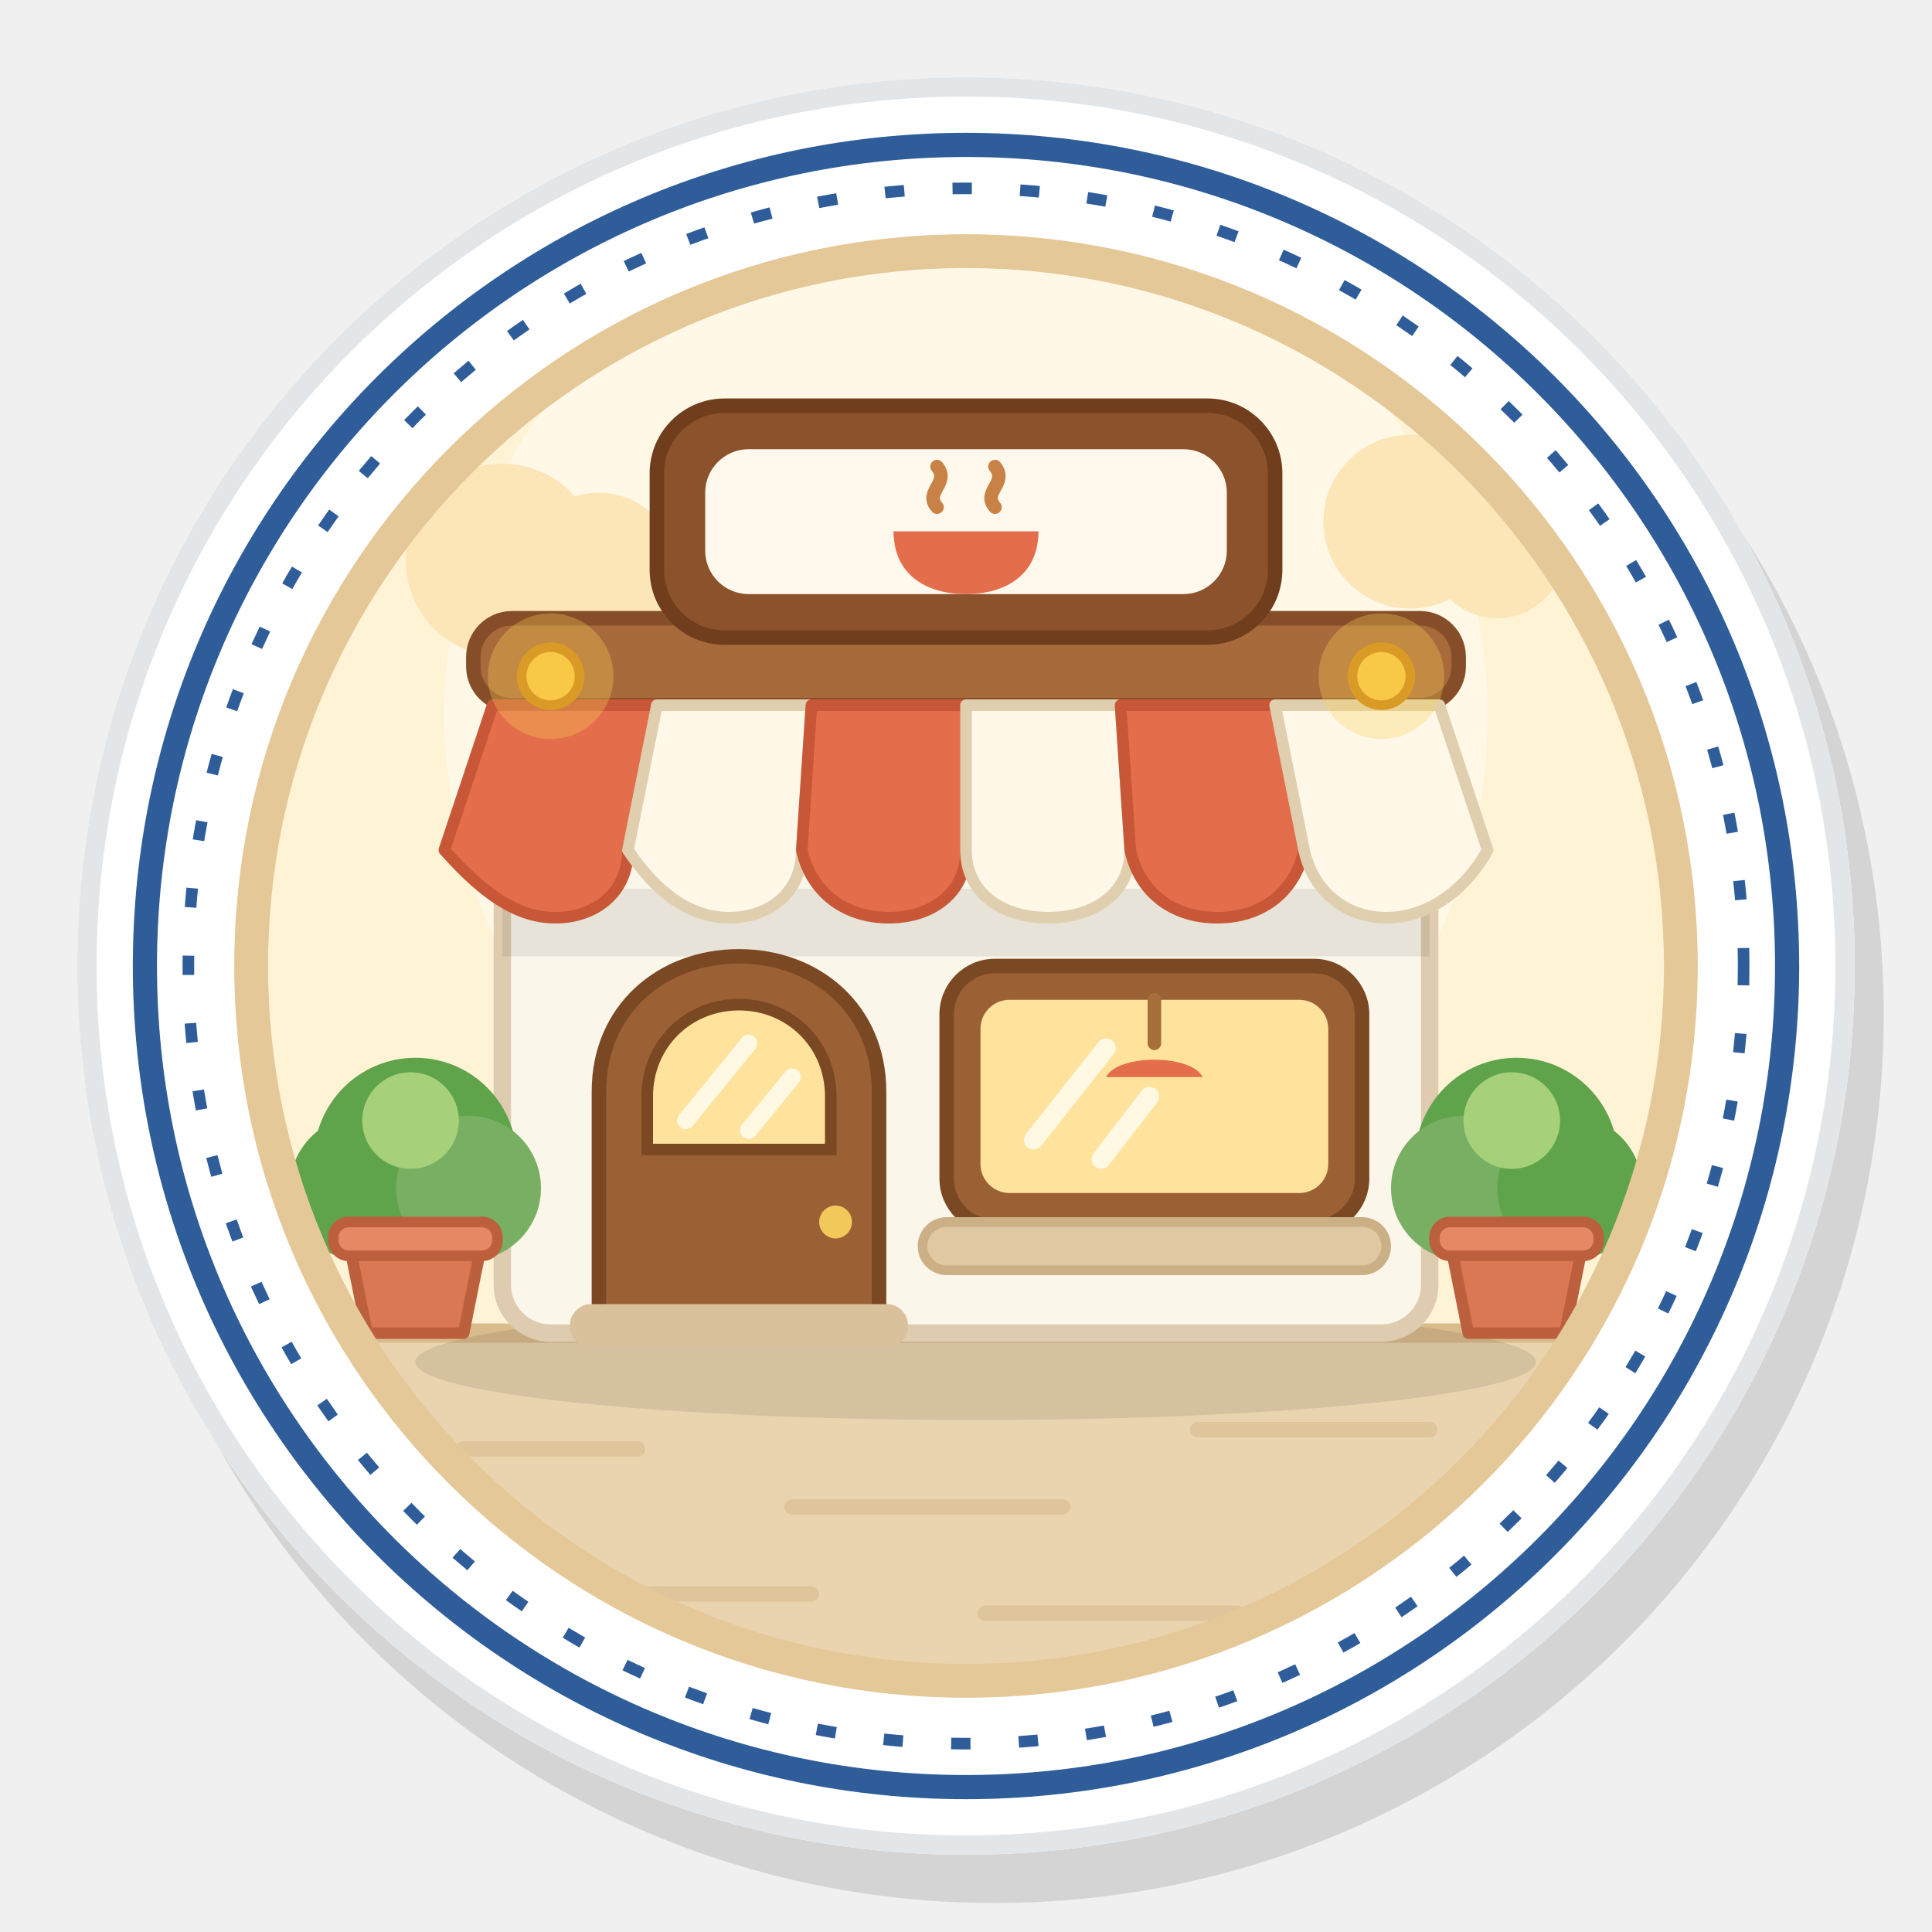
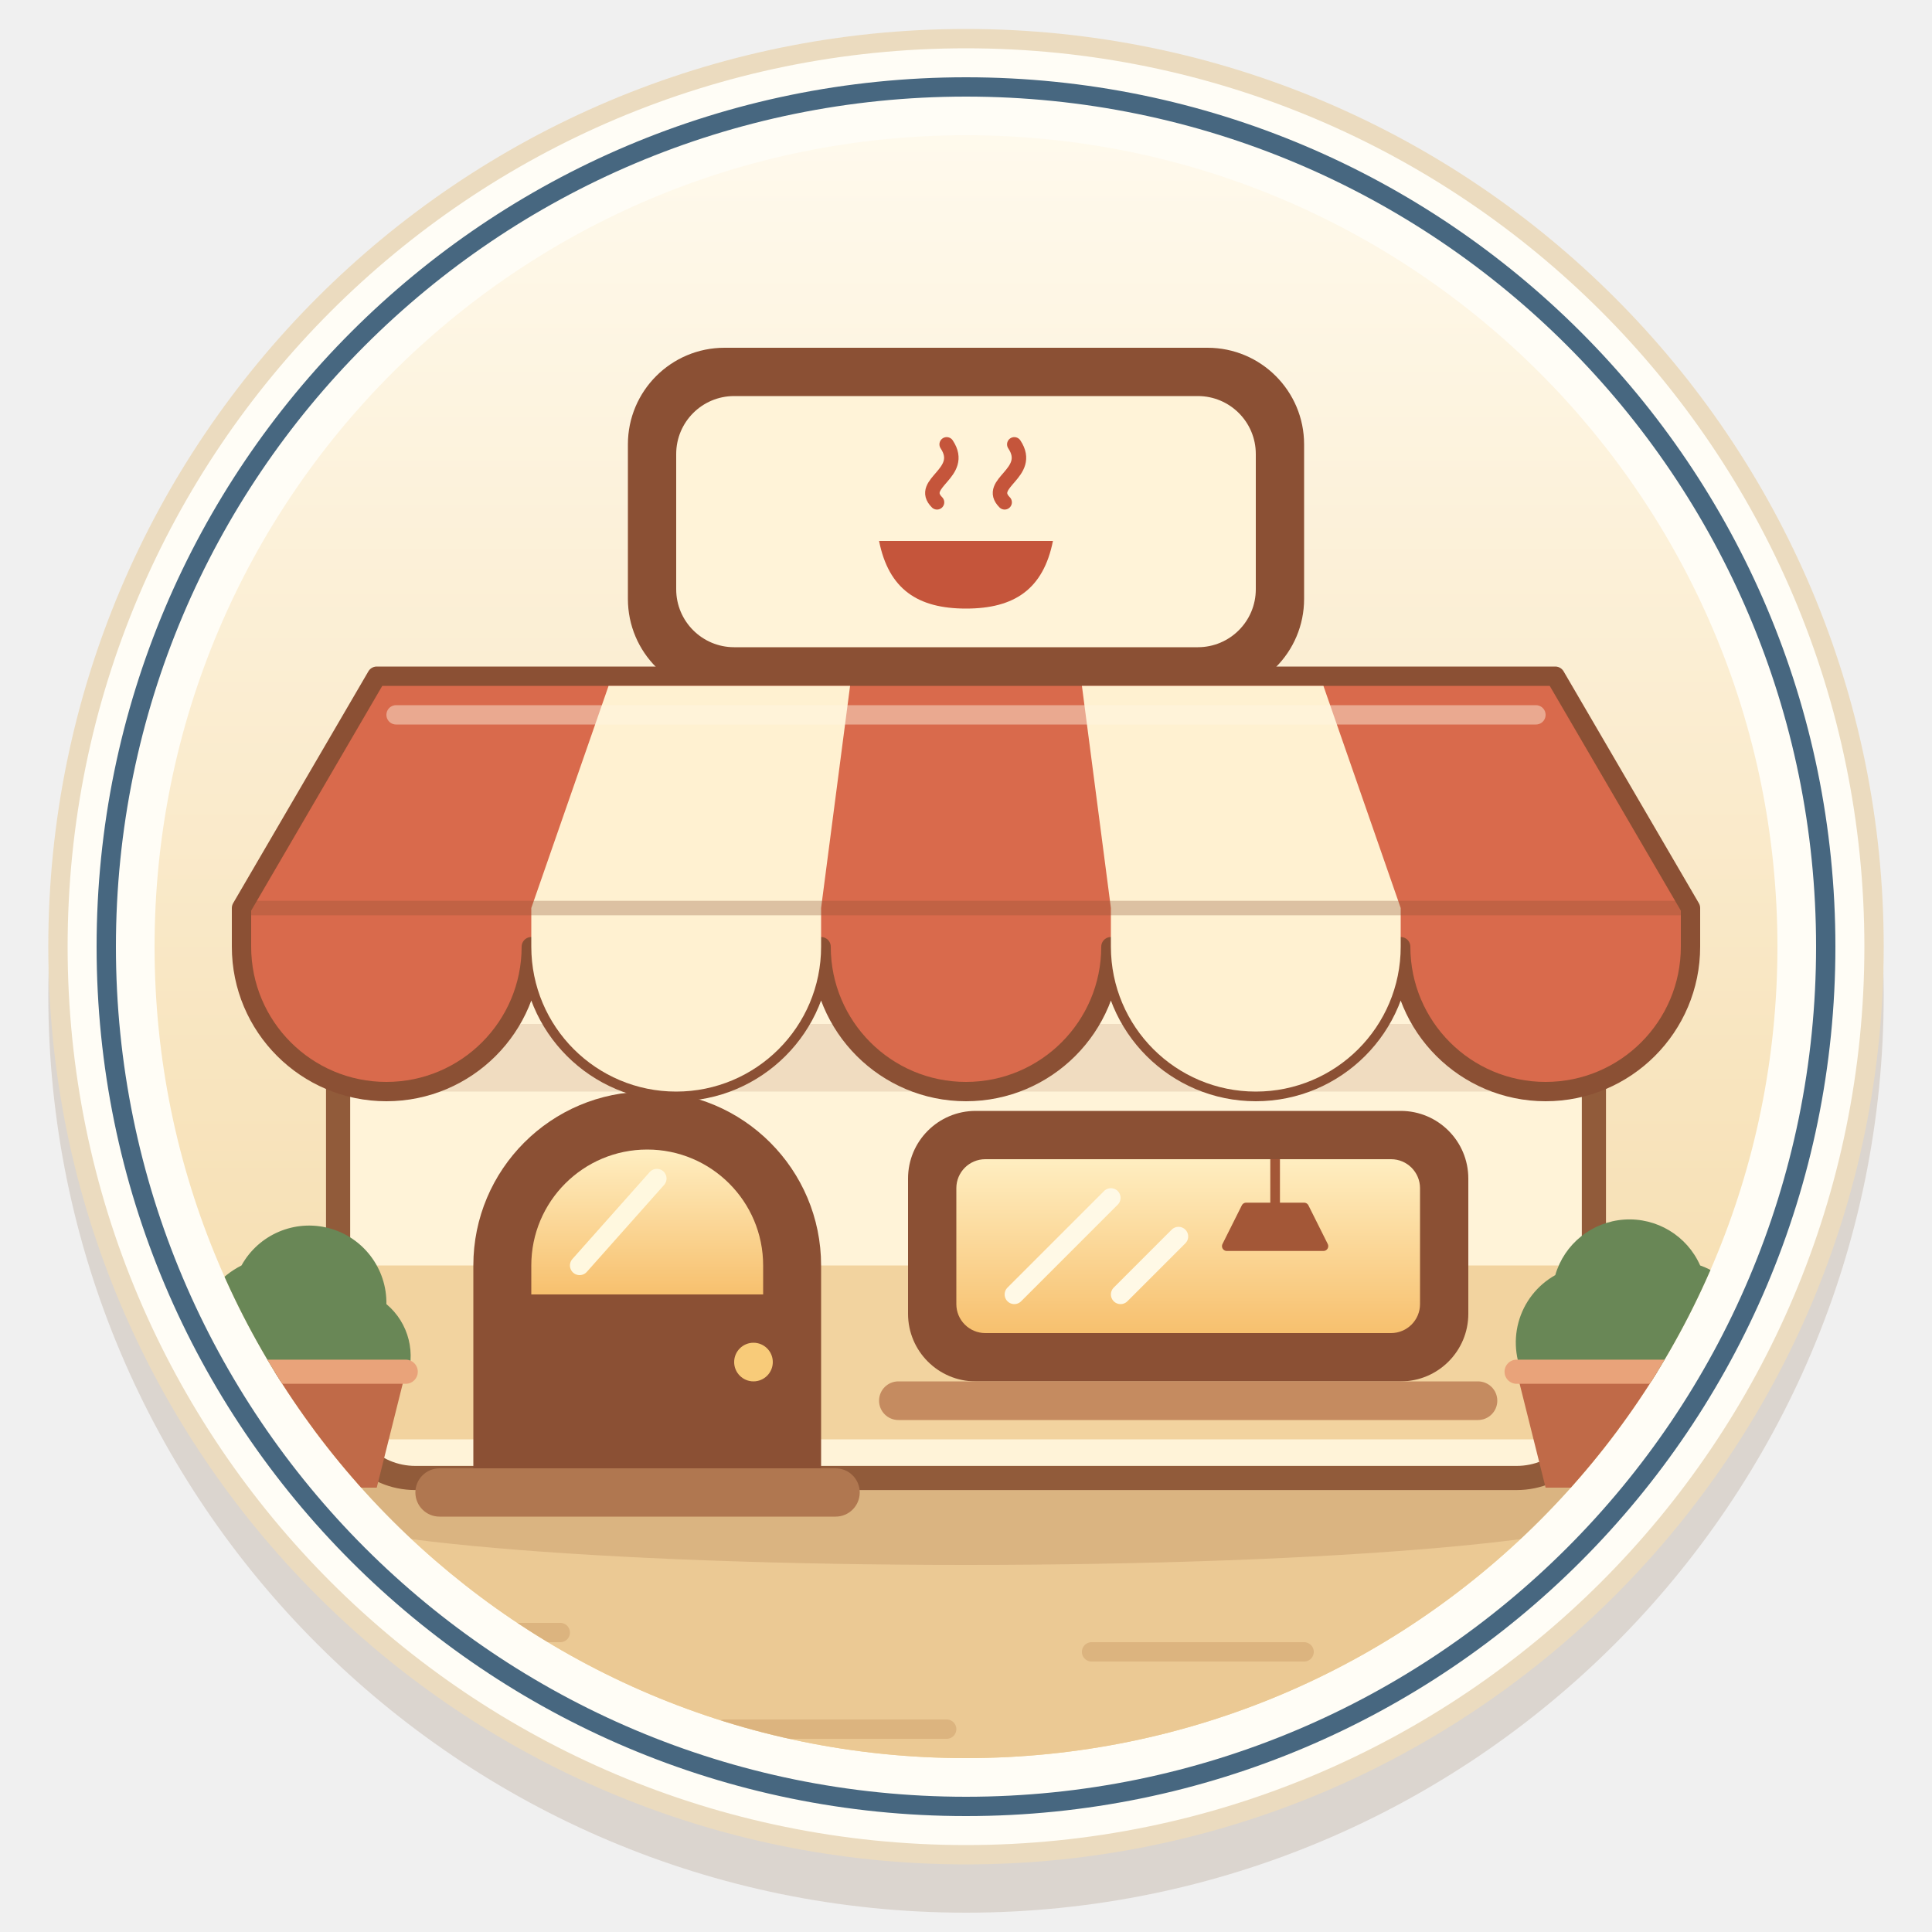
<svg xmlns="http://www.w3.org/2000/svg" viewBox="0 0 200 200">
  <defs>
-     <clipPath id="shop-scene">
-       <circle cx="100" cy="100" r="74" />
+     <clipPath id="plate-well">
+       <circle cx="100" cy="98" r="84" />
    </clipPath>
+     <linearGradient id="plate-glaze" x2="0" y2="1">
+       <stop stop-color="#FFFAED" />
+       <stop offset="1" stop-color="#F3D59D" />
+     </linearGradient>
+     <linearGradient id="window-light" x2="0" y2="1">
+       <stop stop-color="#FFEEC1" />
+       <stop offset="1" stop-color="#F7C06E" />
+     </linearGradient>
  </defs>
-   <circle cx="103" cy="105" r="92" fill="#000000" fill-opacity="0.12" />
-   <circle cx="100" cy="100" r="92" fill="#FFFFFF" />
-   <circle cx="100" cy="100" r="91" fill="none" stroke="#E3E6E9" stroke-width="2" />
-   <circle cx="100" cy="100" r="85" fill="none" stroke="#2F5D9A" stroke-width="2.5" />
-   <circle cx="100" cy="100" r="80.5" fill="none" stroke="#2F5D9A" stroke-width="1.2" stroke-dasharray="2 5" />
-   <g clip-path="url(#shop-scene)">
-     <circle cx="100" cy="100" r="74" fill="#FFF3D6" />
-     <circle cx="100" cy="74" r="54" fill="#FFF9EA" fill-opacity="0.75" />
-     <g fill="#FCE6B8">
-       <circle cx="52" cy="58" r="10" />
-       <circle cx="62" cy="59" r="8" />
-       <circle cx="146" cy="54" r="9" />
-       <circle cx="155" cy="57" r="7" />
-     </g>
-     <rect x="24" y="138" width="152" height="40" fill="#EAD4AF" />
-     <path d="M24 138h152" stroke="#D9BC8C" stroke-width="2" />
-     <g stroke="#DFC59B" stroke-width="1.6" stroke-linecap="round">
-       <path d="M48 150h18M82 156h28M124 148h24M62 165h22M102 167h26" />
-     </g>
-     <ellipse cx="101" cy="141" rx="58" ry="6" fill="#000000" fill-opacity="0.09" />
-     <rect x="52" y="69" width="96" height="69" rx="5" fill="#FBF6EA" stroke="#DFCCB0" stroke-width="1.8" />
-     <rect x="49" y="64" width="102" height="9" rx="4" fill="#A8693B" stroke="#854E28" stroke-width="1.5" />
-     <rect x="68" y="42" width="64" height="24" rx="7" fill="#8C522B" stroke="#703E1D" stroke-width="1.5" />
-     <rect x="73" y="46.5" width="54" height="15" rx="4.5" fill="#FFF8EC" />
-     <path d="M92.5 55h15c0 4.5-3.4 6.5-7.5 6.5s-7.5-2-7.5-6.5Z" fill="#E46E4B" />
-     <path d="M97 52.5c-1.4-1.6 1.4-2.5 0-4.2M103 52.5c-1.4-1.6 1.4-2.5 0-4.2" fill="none" stroke="#C88246" stroke-width="1.4" stroke-linecap="round" />
-     <rect x="52" y="92" width="96" height="7" fill="#000000" fill-opacity="0.08" />
-     <g stroke-width="1.2" stroke-linejoin="round">
-       <path d="M51 73h17l-3 15c0 4.5-3.5 7-7.5 7S50 92.5 46 88Z" fill="#E46E4B" stroke="#C75737" />
-       <path d="M68 73h16l-1 15c0 4.5-3.5 7-7.5 7s-7.5-2.5-10.5-7Z" fill="#FFF7E8" stroke="#E0CFAF" />
-       <path d="M84 73h16v15c0 4.5-3.6 7-8 7s-8-2.5-9-7Z" fill="#E46E4B" stroke="#C75737" />
-       <path d="M100 73h16l1 15c0 4.5-3.8 7-8.5 7S100 92.5 100 88Z" fill="#FFF7E8" stroke="#E0CFAF" />
-       <path d="M116 73h16l3 15c-1 4.5-4.5 7-9 7s-8-2.5-9-7Z" fill="#E46E4B" stroke="#C75737" />
-       <path d="M132 73h17l5 15c-2.5 4.5-6.5 7-10.5 7s-7.5-2.5-8.5-7Z" fill="#FFF7E8" stroke="#E0CFAF" />
-     </g>
-     <circle cx="57" cy="70" r="6.5" fill="#F6CE57" fill-opacity="0.32" />
-     <circle cx="57" cy="70" r="3" fill="#F8C846" stroke="#D99B26" stroke-width="1" />
-     <circle cx="143" cy="70" r="6.5" fill="#F6CE57" fill-opacity="0.32" />
-     <circle cx="143" cy="70" r="3" fill="#F8C846" stroke="#D99B26" stroke-width="1" />
-     <path d="M62 138v-25c0-8.5 6.5-14 14.5-14S91 104.5 91 113v25Z" fill="#9C6035" stroke="#7B4824" stroke-width="1.5" />
-     <path d="M67 119v-5.5c0-5.4 4.2-9.5 9.5-9.5s9.5 4.1 9.5 9.5v5.5Z" fill="#FFE39C" stroke="#7B4824" stroke-width="1.2" />
-     <path d="M71 116l6.5-8M77.5 117l4.5-5.5" stroke="#FFFBF0" stroke-width="1.8" stroke-linecap="round" opacity="0.85" />
-     <circle cx="86.5" cy="126.5" r="1.7" fill="#F2C85B" />
-     <rect x="59" y="135" width="35" height="4.5" rx="2.2" fill="#D9C19B" />
-     <rect x="98" y="100" width="43" height="27" rx="5" fill="#9C6035" stroke="#7B4824" stroke-width="1.5" />
-     <rect x="101.5" y="103.5" width="36" height="20" rx="3" fill="#FFE39C" />
-     <path d="M119.5 103.5v4.5" stroke="#A66E38" stroke-width="1.4" stroke-linecap="round" />
-     <path d="M114.5 111.5c1.2-2.4 8.8-2.4 10 0Z" fill="#E46E4B" />
-     <path d="M107 118l7.5-9.5M114 120l5-6.5" stroke="#FFFBF0" stroke-width="2" stroke-linecap="round" opacity="0.85" />
-     <rect x="95.5" y="126.5" width="48" height="5" rx="2.5" fill="#DFC8A2" stroke="#CBB086" stroke-width="1" />
-     <g>
-       <circle cx="43" cy="120" r="10.5" fill="#5FA34A" />
-       <circle cx="37.5" cy="123" r="7.5" fill="#5FA34A" />
-       <circle cx="48.5" cy="123" r="7.5" fill="#78AF63" />
-       <circle cx="42.5" cy="116" r="5" fill="#A6D07A" />
-       <path d="M36 128h14l-2 10H38Z" fill="#D97852" stroke="#BC5F3D" stroke-width="1.2" stroke-linejoin="round" />
-       <rect x="34.5" y="126.5" width="17" height="3.5" rx="1.6" fill="#E48964" stroke="#BC5F3D" stroke-width="1.1" />
-     </g>
-     <g>
-       <circle cx="157" cy="120" r="10.5" fill="#5FA34A" />
-       <circle cx="151.5" cy="123" r="7.5" fill="#78AF63" />
-       <circle cx="162.5" cy="123" r="7.5" fill="#5FA34A" />
-       <circle cx="156.5" cy="116" r="5" fill="#A6D07A" />
-       <path d="M150 128h14l-2 10h-10Z" fill="#D97852" stroke="#BC5F3D" stroke-width="1.2" stroke-linejoin="round" />
-       <rect x="148.5" y="126.5" width="17" height="3.5" rx="1.6" fill="#E48964" stroke="#BC5F3D" stroke-width="1.1" />
-     </g>
+   <circle cx="100" cy="103" r="95" fill="#6E431D" opacity=".16" />
+   <circle cx="100" cy="98" r="94" fill="#FFFDF6" stroke="#EBDBBF" stroke-width="2" />
+   <circle cx="100" cy="98" r="89" fill="none" stroke="#476780" stroke-width="2" />
+   <circle cx="100" cy="98" r="84" fill="url(#plate-glaze)" />
+   <g clip-path="url(#plate-well)">
+     <path d="M12 151q88-15 176 0v35H12Z" fill="#EBC994" />
+     <path d="M28 169h30m55 2h22m-60 8h23" fill="none" stroke="#C3905D" stroke-width="2" stroke-linecap="round" opacity=".38" />
+     <ellipse cx="100" cy="156" rx="69" ry="6" fill="#8C522C" opacity=".18" />
+     <rect x="35" y="79" width="130" height="74" rx="8" fill="#FFF3D8" stroke="#915B3A" stroke-width="2.5" />
+     <path d="M37 131h126v18H37Z" fill="#F2D39F" />
+     <path d="M38 106h124v7H38Z" fill="#975938" opacity=".15" />
+     <rect x="65" y="36" width="70" height="36" rx="10" fill="#8B5034" />
+     <rect x="70" y="41" width="60" height="26" rx="6" fill="#FFF3D8" />
+     <path d="M91 56h18c-1 5-4 7-9 7s-8-2-9-7Z" fill="#C5553B" />
+     <path d="M97 52c-2-2 3-3 1-6m6 6c-2-2 3-3 1-6" fill="none" stroke="#C5553B" stroke-width="1.5" stroke-linecap="round" />
+     <path d="M39 70h122l14 24v4a15 15 0 0 1-30 0 15 15 0 0 1-30 0 15 15 0 0 1-30 0 15 15 0 0 1-30 0 15 15 0 0 1-30 0v-4Z" fill="#D96A4C" stroke="#8B5034" stroke-width="2" stroke-linejoin="round" />
+     <path d="M63 71h25l-3 23v4a15 15 0 0 1-30 0v-4Zm49 0h25l8 23v4a15 15 0 0 1-30 0v-4Z" fill="#FFF1D1" />
+     <path d="M26 94h148" stroke="#8B5034" stroke-width="1.5" opacity=".3" />
+     <path d="M41 74h118" stroke="#FFF6E3" stroke-width="2" stroke-linecap="round" opacity=".45" />
+     <path d="M49 152v-21a18 18 0 0 1 36 0v21Z" fill="#8B5034" />
+     <path d="M55 134v-3a12 12 0 0 1 24 0v3Z" fill="url(#window-light)" />
+     <path d="M60 131l8-9" fill="none" stroke="#FFF8DF" stroke-width="2" stroke-linecap="round" />
+     <circle cx="78" cy="141" r="2" fill="#F8CB79" />
+     <rect x="94" y="115" width="58" height="28" rx="7" fill="#8B5034" />
+     <rect x="99" y="120" width="48" height="18" rx="3" fill="url(#window-light)" />
+     <path d="M105 134l10-10m1 10 6-6" fill="none" stroke="#FFF9E6" stroke-width="2" stroke-linecap="round" />
+     <path d="M132 120v5m-5 4h10l-2-4h-6Z" fill="#A35737" stroke="#A35737" stroke-linejoin="round" />
+     <rect x="91" y="143" width="64" height="4" rx="2" fill="#C58B60" />
+     <rect x="43" y="152" width="46" height="5" rx="2.5" fill="#B07750" />
+     <path d="M21 143a9 9 0 0 1 4-12 8 8 0 0 1 15 4 7 7 0 0 1 2 8Zm137 0a8 8 0 0 1 3-11 8 8 0 0 1 15-1 8 8 0 0 1 4 12Z" fill="#698756" />
+     <path d="m23 142 3 12h13l3-12Zm134 0 3 12h13l4-12Z" fill="#C06A48" />
+     <path d="M23 142h19m115 0h20" stroke="#E9A37A" stroke-width="2.5" stroke-linecap="round" />
  </g>
-   <circle cx="100" cy="100" r="74" fill="none" stroke="#E5C898" stroke-width="3.5" />
</svg>
